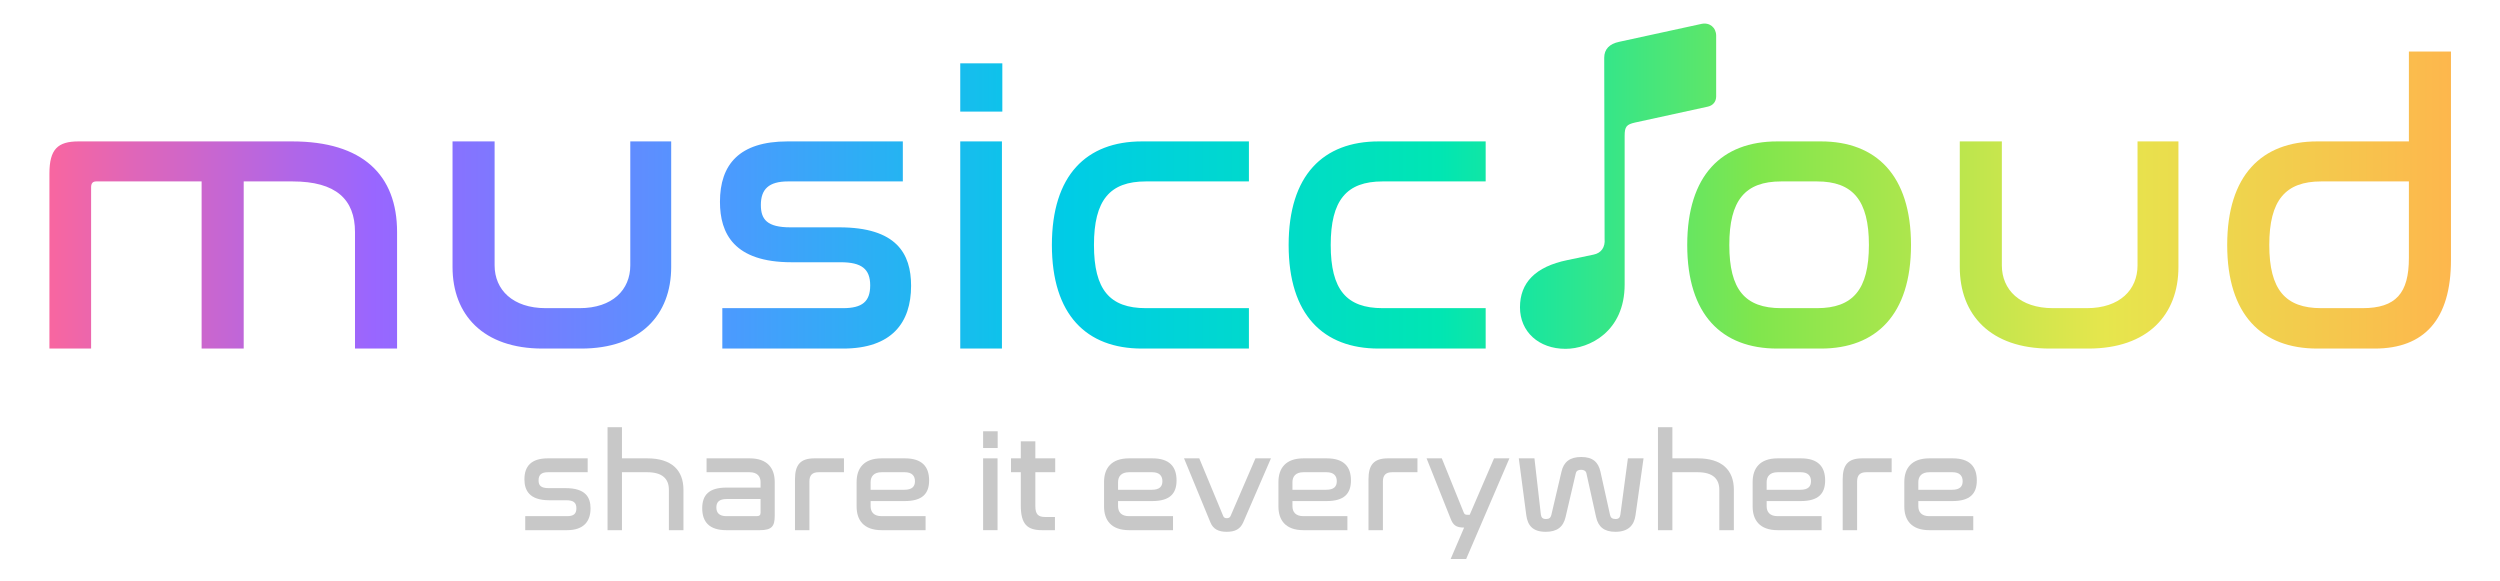
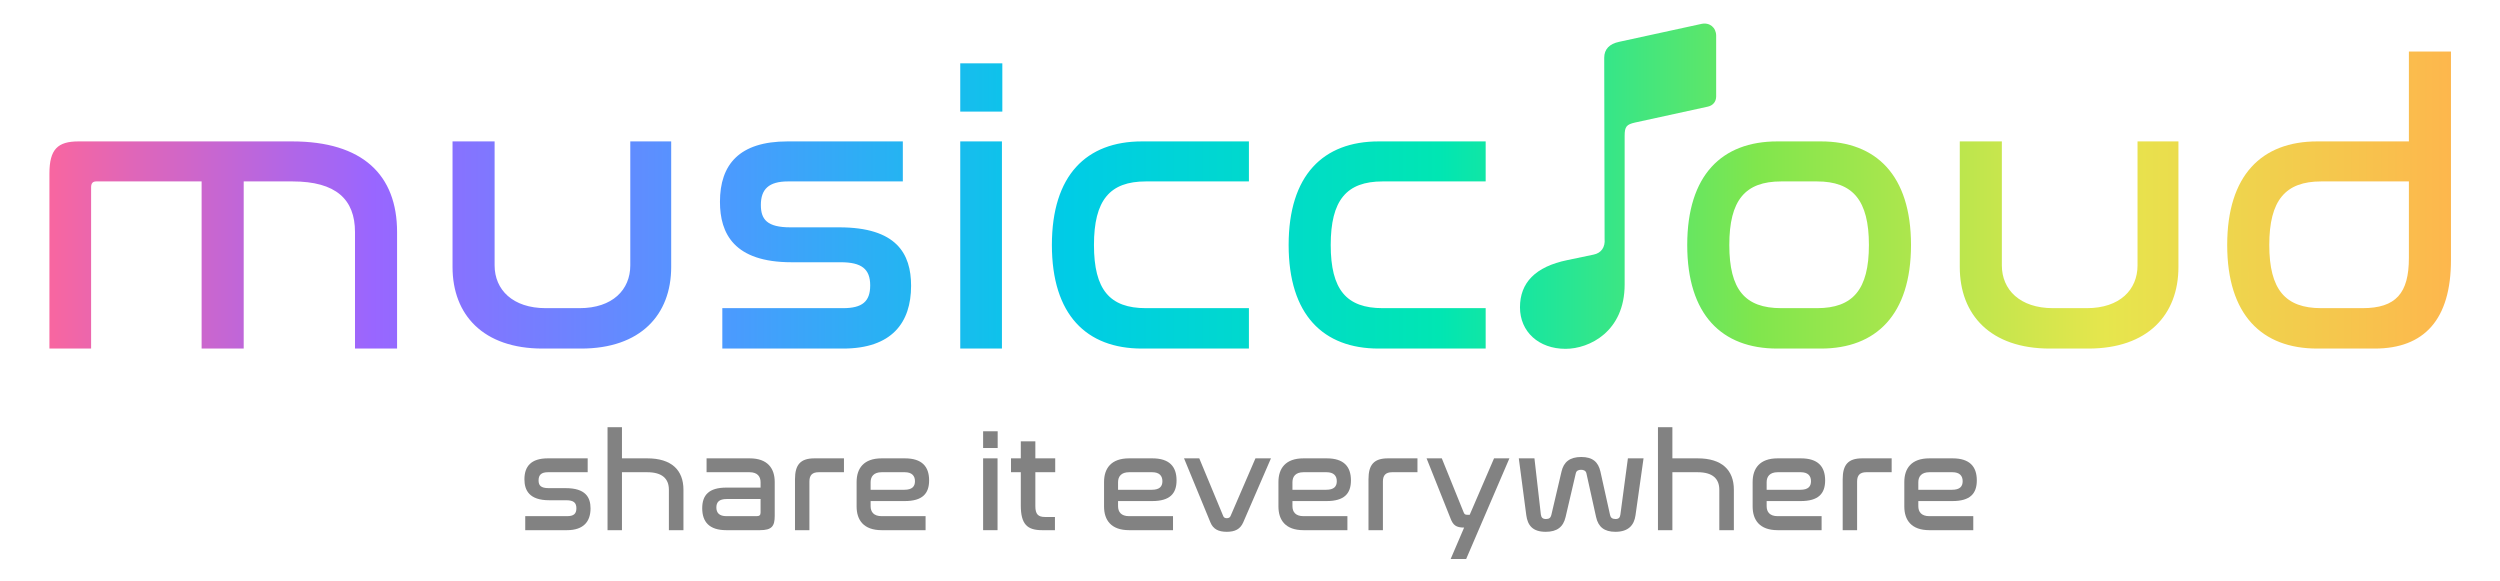
<svg xmlns="http://www.w3.org/2000/svg" width="680px" height="158px" viewBox="0 0 680 158" version="1.1">
  <defs>
    <linearGradient x1="-2.081%" y1="0%" x2="171.983%" y2="0%" id="linearGradient-1">
      <stop stop-color="#FF6699" offset="0.001%" />
      <stop stop-color="#9966FF" offset="14%" />
      <stop stop-color="#4D99FF" offset="28%" />
      <stop stop-color="#00CCE6" offset="42%" />
      <stop stop-color="#00E6B3" offset="57%" />
      <stop stop-color="#80E64D" offset="71%" />
      <stop stop-color="#E6E64D" offset="85%" />
      <stop stop-color="#FFB34D" offset="100%" />
    </linearGradient>
    <linearGradient x1="-757.36%" y1="0.244%" x2="516.969%" y2="0.244%" id="linearGradient-2">
      <stop stop-color="#FF6699" offset="0.001%" />
      <stop stop-color="#9966FF" offset="14%" />
      <stop stop-color="#4D99FF" offset="28%" />
      <stop stop-color="#00CCE6" offset="42%" />
      <stop stop-color="#00E6B3" offset="57%" />
      <stop stop-color="#80E64D" offset="71%" />
      <stop stop-color="#E6E64D" offset="85%" />
      <stop stop-color="#FFB34D" offset="100%" />
    </linearGradient>
    <linearGradient x1="-223.474%" y1="3.963%" x2="103.862%" y2="3.963%" id="linearGradient-3">
      <stop stop-color="#FF6699" offset="0.001%" />
      <stop stop-color="#9966FF" offset="14%" />
      <stop stop-color="#4D99FF" offset="28%" />
      <stop stop-color="#00CCE6" offset="42%" />
      <stop stop-color="#00E6B3" offset="57%" />
      <stop stop-color="#80E64D" offset="71%" />
      <stop stop-color="#E6E64D" offset="85%" />
      <stop stop-color="#FFB34D" offset="100%" />
    </linearGradient>
  </defs>
  <g id="musiccloud-banner-very-small" stroke="none" fill="none" fill-rule="evenodd" stroke-width="1">
    <g id="Group">
      <g id="Group">
        <path d="M21.358,38.462 C15.689,38.462 13.442,40.597 13.442,47.214 L13.442,94.81 L24.781,94.81 L24.781,50.949 C24.781,49.881 25.209,49.347 26.172,49.347 L54.84,49.347 L54.84,94.81 L66.287,94.81 L66.287,49.347 L79.551,49.347 C91.424,49.347 96.559,54.256 96.559,63.115 L96.559,94.81 L108.004,94.81 L108.004,63.115 C108.004,47.533 98.592,38.462 79.443,38.462 L21.358,38.462 Z M123.088,38.462 L123.088,72.613 C123.088,85.632 131.431,94.81 147.584,94.81 L158.068,94.81 C174.221,94.81 182.564,85.632 182.564,72.613 L182.564,38.462 L171.438,38.462 L171.438,72.186 C171.438,78.802 166.625,83.818 157.639,83.818 L148.441,83.818 C139.454,83.818 134.534,78.802 134.534,72.186 L134.534,38.462 L123.088,38.462 Z M214.228,38.462 C201.07,38.462 195.828,44.758 195.828,54.897 C195.828,63.542 199.68,71.331 215.297,71.331 L228.669,71.331 C234.338,71.331 236.692,73.147 236.692,77.628 C236.692,82.004 234.552,83.818 229.31,83.818 L196.471,83.818 L196.471,94.81 L229.31,94.81 C242.575,94.81 247.816,87.767 247.816,77.735 C247.816,68.983 243.858,61.834 228.241,61.834 L214.977,61.834 C208.664,61.834 206.954,59.699 206.954,55.751 C206.954,51.482 209.093,49.347 214.334,49.347 L245.57,49.347 L245.57,38.462 L214.228,38.462 Z M261.188,38.462 L261.188,94.81 L272.527,94.81 L272.527,38.462 L261.188,38.462 Z M261.188,17.225 L261.188,30.352 L272.634,30.352 L272.634,17.225 L261.188,17.225 Z M310.609,38.462 C295.525,38.462 286.113,47.64 286.113,66.636 C286.113,85.632 295.525,94.81 310.609,94.81 L339.705,94.81 L339.705,83.818 L311.678,83.818 C301.838,83.818 297.558,78.802 297.558,66.636 C297.558,54.471 301.838,49.347 311.678,49.347 L339.705,49.347 L339.705,38.462 L310.609,38.462 Z M375.005,38.462 C359.922,38.462 350.509,47.64 350.509,66.636 C350.509,85.632 359.922,94.81 375.005,94.81 L404.102,94.81 L404.102,83.818 L376.075,83.818 C366.233,83.818 361.955,78.802 361.955,66.636 C361.955,54.471 366.233,49.347 376.075,49.347 L404.102,49.347 L404.102,38.462 L375.005,38.462 Z" id="Path" fill="url(#linearGradient-1)" fill-rule="nonzero" />
        <path d="M466.796,26.234 L466.796,9.712 C466.796,7.496 465.024,6.041 462.838,6.491 L440.41,11.375 C437.771,11.929 436.349,13.384 436.349,15.704 L436.452,64.957 C436.661,67.277 435.515,68.835 433.467,69.251 L426.349,70.74 C417.567,72.541 413.435,76.94 413.435,83.59 C413.435,90.24 418.539,94.882 425.829,94.882 C432.321,94.882 441.903,90.172 441.903,77.391 L441.903,36.936 C441.903,34.442 442.424,33.854 444.715,33.334 L464.538,29.004 C465.928,28.693 466.796,27.654 466.796,26.234 Z" id="path1" fill="url(#linearGradient-2)" />
        <path d="M483.423,38.462 C468.339,38.462 458.927,47.64 458.927,66.636 C458.927,85.632 468.339,94.81 483.423,94.81 L495.296,94.81 C510.272,94.81 519.794,85.632 519.794,66.636 C519.794,47.64 510.272,38.462 495.296,38.462 L483.423,38.462 Z M494.227,49.347 C503.961,49.347 508.346,54.471 508.346,66.636 C508.346,78.802 503.961,83.818 494.227,83.818 L484.492,83.818 C474.651,83.818 470.373,78.802 470.373,66.636 C470.373,54.471 474.651,49.347 484.492,49.347 L494.227,49.347 Z M533.058,38.462 L533.058,72.613 C533.058,85.632 541.401,94.81 557.554,94.81 L568.038,94.81 C584.19,94.81 592.534,85.632 592.534,72.613 L592.534,38.462 L581.408,38.462 L581.408,72.186 C581.408,78.802 576.595,83.818 567.609,83.818 L558.41,83.818 C549.424,83.818 544.503,78.802 544.503,72.186 L544.503,38.462 L533.058,38.462 Z M655.219,14.024 L655.219,38.462 L630.295,38.462 C615.211,38.462 605.798,47.64 605.798,66.636 C605.798,85.632 615.211,94.81 630.295,94.81 L645.912,94.81 C659.39,94.81 666.664,86.913 666.664,70.691 L666.664,14.024 L655.219,14.024 Z M642.596,83.818 L631.364,83.818 C621.63,83.818 617.243,78.802 617.243,66.636 C617.243,54.471 621.63,49.347 631.364,49.347 L655.219,49.347 L655.219,70.157 C655.219,79.762 651.688,83.818 642.596,83.818 Z" id="path2" fill="url(#linearGradient-3)" fill-rule="nonzero" />
      </g>
-       <g id="share-it-everywhere" transform="translate(100.3841, 110.2069)" fill="#C8C8C8" fill-rule="nonzero">
+       <g id="share-it-everywhere" transform="translate(100.3841, 110.2069)" fill="#828282" fill-rule="nonzero">
        <path d="M48.624,14.464 C44.073,14.464 42.26,16.647 42.26,20.162 C42.26,23.159 43.592,25.86 48.994,25.86 L53.619,25.86 C55.58,25.86 56.394,26.489 56.394,28.043 C56.394,29.56 55.654,30.189 53.841,30.189 L42.482,30.189 L42.482,34 L53.841,34 C58.429,34 60.242,31.558 60.242,28.08 C60.242,25.046 58.873,22.567 53.471,22.567 L48.883,22.567 C46.7,22.567 46.108,21.827 46.108,20.458 C46.108,18.978 46.848,18.238 48.661,18.238 L59.465,18.238 L59.465,14.464 L48.624,14.464 Z" id="Path" />
        <path d="M64.867,5.991 L64.867,34 L68.789,34 L68.789,18.238 L75.671,18.238 C79.741,18.238 81.554,20.014 81.554,23.011 L81.554,34 L85.513,34 L85.513,23.011 C85.513,17.646 82.257,14.464 75.671,14.464 L68.789,14.464 L68.789,5.991 L64.867,5.991 Z" id="Path" />
        <path d="M91.803,14.464 L91.803,18.238 L103.495,18.238 C105.641,18.238 106.492,19.422 106.492,20.939 L106.492,22.419 L97.205,22.419 C92.395,22.419 90.619,24.491 90.619,28.043 C90.619,31.743 92.543,34 97.168,34 L106.307,34 C109.6,34 110.34,32.89 110.34,30.078 L110.34,20.902 C110.34,17.202 108.416,14.464 103.532,14.464 L91.803,14.464 Z M105.419,30.189 L97.205,30.189 C95.244,30.189 94.467,29.264 94.467,27.821 C94.467,26.378 95.207,25.527 97.279,25.527 L106.492,25.527 L106.492,29.19 C106.492,29.893 106.196,30.189 105.419,30.189 Z" id="Shape" />
        <path d="M121.144,14.464 C117.296,14.464 115.853,16.24 115.853,20.162 L115.853,34 L119.775,34 L119.775,20.754 C119.775,19.052 120.552,18.238 122.291,18.238 L129.173,18.238 L129.173,14.464 L121.144,14.464 Z" id="Path" />
        <path d="M139.422,14.464 C134.538,14.464 132.614,17.202 132.614,20.902 L132.614,27.562 C132.614,31.262 134.538,34 139.422,34 L151.373,34 L151.373,30.189 L139.422,30.189 C137.276,30.189 136.425,29.042 136.425,27.488 L136.425,26.082 L145.712,26.082 C150.522,26.082 152.335,24.047 152.335,20.458 C152.335,16.684 150.374,14.464 145.749,14.464 L139.422,14.464 Z M136.425,20.939 C136.425,19.422 137.276,18.238 139.422,18.238 L145.712,18.238 C147.636,18.238 148.487,19.2 148.487,20.68 C148.487,22.123 147.71,23.011 145.601,23.011 L136.425,23.011 L136.425,20.939 Z" id="Shape" />
        <path d="M167.024,14.464 L167.024,34 L170.946,34 L170.946,14.464 L167.024,14.464 Z M167.024,7.101 L167.024,11.652 L170.983,11.652 L170.983,7.101 L167.024,7.101 Z" id="Shape" />
        <path d="M174.609,14.464 L174.609,18.238 L177.273,18.238 L177.273,27.266 C177.273,32.372 179.012,34 183.045,34 L186.56,34 L186.56,30.411 L183.859,30.411 C182.009,30.411 181.232,29.671 181.232,27.488 L181.232,18.238 L186.634,18.238 L186.634,14.464 L181.232,14.464 L181.232,9.839 L177.273,9.839 L177.273,14.464 L174.609,14.464 Z" id="Path" />
        <path d="M206.725,14.464 C201.841,14.464 199.917,17.202 199.917,20.902 L199.917,27.562 C199.917,31.262 201.841,34 206.725,34 L218.676,34 L218.676,30.189 L206.725,30.189 C204.579,30.189 203.728,29.042 203.728,27.488 L203.728,26.082 L213.015,26.082 C217.825,26.082 219.638,24.047 219.638,20.458 C219.638,16.684 217.677,14.464 213.052,14.464 L206.725,14.464 Z M203.728,20.939 C203.728,19.422 204.579,18.238 206.725,18.238 L213.015,18.238 C214.939,18.238 215.79,19.2 215.79,20.68 C215.79,22.123 215.013,23.011 212.904,23.011 L203.728,23.011 L203.728,20.939 Z" id="Shape" />
        <path d="M221.673,14.464 L228.851,31.891 C229.591,33.704 231.034,34.444 233.291,34.444 C235.511,34.444 236.954,33.741 237.768,31.891 L245.316,14.464 L241.098,14.464 L234.327,30.152 C234.142,30.559 233.809,30.744 233.291,30.744 C232.81,30.744 232.477,30.559 232.329,30.152 L225.817,14.464 L221.673,14.464 Z" id="Path" />
        <path d="M254.159,14.464 C249.275,14.464 247.351,17.202 247.351,20.902 L247.351,27.562 C247.351,31.262 249.275,34 254.159,34 L266.11,34 L266.11,30.189 L254.159,30.189 C252.013,30.189 251.162,29.042 251.162,27.488 L251.162,26.082 L260.449,26.082 C265.259,26.082 267.072,24.047 267.072,20.458 C267.072,16.684 265.111,14.464 260.486,14.464 L254.159,14.464 Z M251.162,20.939 C251.162,19.422 252.013,18.238 254.159,18.238 L260.449,18.238 C262.373,18.238 263.224,19.2 263.224,20.68 C263.224,22.123 262.447,23.011 260.338,23.011 L251.162,23.011 L251.162,20.939 Z" id="Shape" />
        <path d="M277.136,14.464 C273.288,14.464 271.845,16.24 271.845,20.162 L271.845,34 L275.767,34 L275.767,20.754 C275.767,19.052 276.544,18.238 278.283,18.238 L285.165,18.238 L285.165,14.464 L277.136,14.464 Z" id="Path" />
        <path d="M305.996,14.464 L299.373,29.819 L298.855,29.819 C298.115,29.819 297.93,29.708 297.671,29.005 L291.788,14.464 L287.644,14.464 L294.193,30.892 C294.859,32.594 295.636,33.297 297.856,33.297 L294.193,41.844 L298.411,41.844 L310.177,14.464 L305.996,14.464 Z" id="Path" />
        <path d="M312.73,14.464 L314.765,29.93 C315.135,32.631 316.43,34.444 320.056,34.444 C323.164,34.444 324.829,33.112 325.458,30.411 L328.233,18.534 C328.381,17.868 328.899,17.572 329.676,17.572 C330.416,17.572 330.971,17.868 331.119,18.534 L333.746,30.411 C334.338,33.112 335.966,34.444 339,34.444 C342.552,34.444 344.106,32.631 344.476,29.93 L346.659,14.464 L342.404,14.464 L340.369,29.708 C340.258,30.559 339.925,30.966 339.037,30.966 C338.149,30.966 337.705,30.596 337.557,29.893 L334.93,18.053 C334.338,15.463 332.821,14.094 329.713,14.094 C326.605,14.094 324.94,15.463 324.348,18.053 L321.573,29.893 C321.388,30.596 321.018,30.966 320.13,30.966 C319.205,30.966 318.835,30.559 318.724,29.708 L316.985,14.464 L312.73,14.464 Z" id="Path" />
        <path d="M350.581,5.991 L350.581,34 L354.503,34 L354.503,18.238 L361.385,18.238 C365.455,18.238 367.268,20.014 367.268,23.011 L367.268,34 L371.227,34 L371.227,23.011 C371.227,17.646 367.971,14.464 361.385,14.464 L354.503,14.464 L354.503,5.991 L350.581,5.991 Z" id="Path" />
        <path d="M383.141,14.464 C378.257,14.464 376.333,17.202 376.333,20.902 L376.333,27.562 C376.333,31.262 378.257,34 383.141,34 L395.092,34 L395.092,30.189 L383.141,30.189 C380.995,30.189 380.144,29.042 380.144,27.488 L380.144,26.082 L389.431,26.082 C394.241,26.082 396.054,24.047 396.054,20.458 C396.054,16.684 394.093,14.464 389.468,14.464 L383.141,14.464 Z M380.144,20.939 C380.144,19.422 380.995,18.238 383.141,18.238 L389.431,18.238 C391.355,18.238 392.206,19.2 392.206,20.68 C392.206,22.123 391.429,23.011 389.32,23.011 L380.144,23.011 L380.144,20.939 Z" id="Shape" />
        <path d="M406.118,14.464 C402.27,14.464 400.827,16.24 400.827,20.162 L400.827,34 L404.749,34 L404.749,20.754 C404.749,19.052 405.526,18.238 407.265,18.238 L414.147,18.238 L414.147,14.464 L406.118,14.464 Z" id="Path" />
        <path d="M424.396,14.464 C419.512,14.464 417.588,17.202 417.588,20.902 L417.588,27.562 C417.588,31.262 419.512,34 424.396,34 L436.347,34 L436.347,30.189 L424.396,30.189 C422.25,30.189 421.399,29.042 421.399,27.488 L421.399,26.082 L430.686,26.082 C435.496,26.082 437.309,24.047 437.309,20.458 C437.309,16.684 435.348,14.464 430.723,14.464 L424.396,14.464 Z M421.399,20.939 C421.399,19.422 422.25,18.238 424.396,18.238 L430.686,18.238 C432.61,18.238 433.461,19.2 433.461,20.68 C433.461,22.123 432.684,23.011 430.575,23.011 L421.399,23.011 L421.399,20.939 Z" id="Shape" />
      </g>
    </g>
  </g>
</svg>
